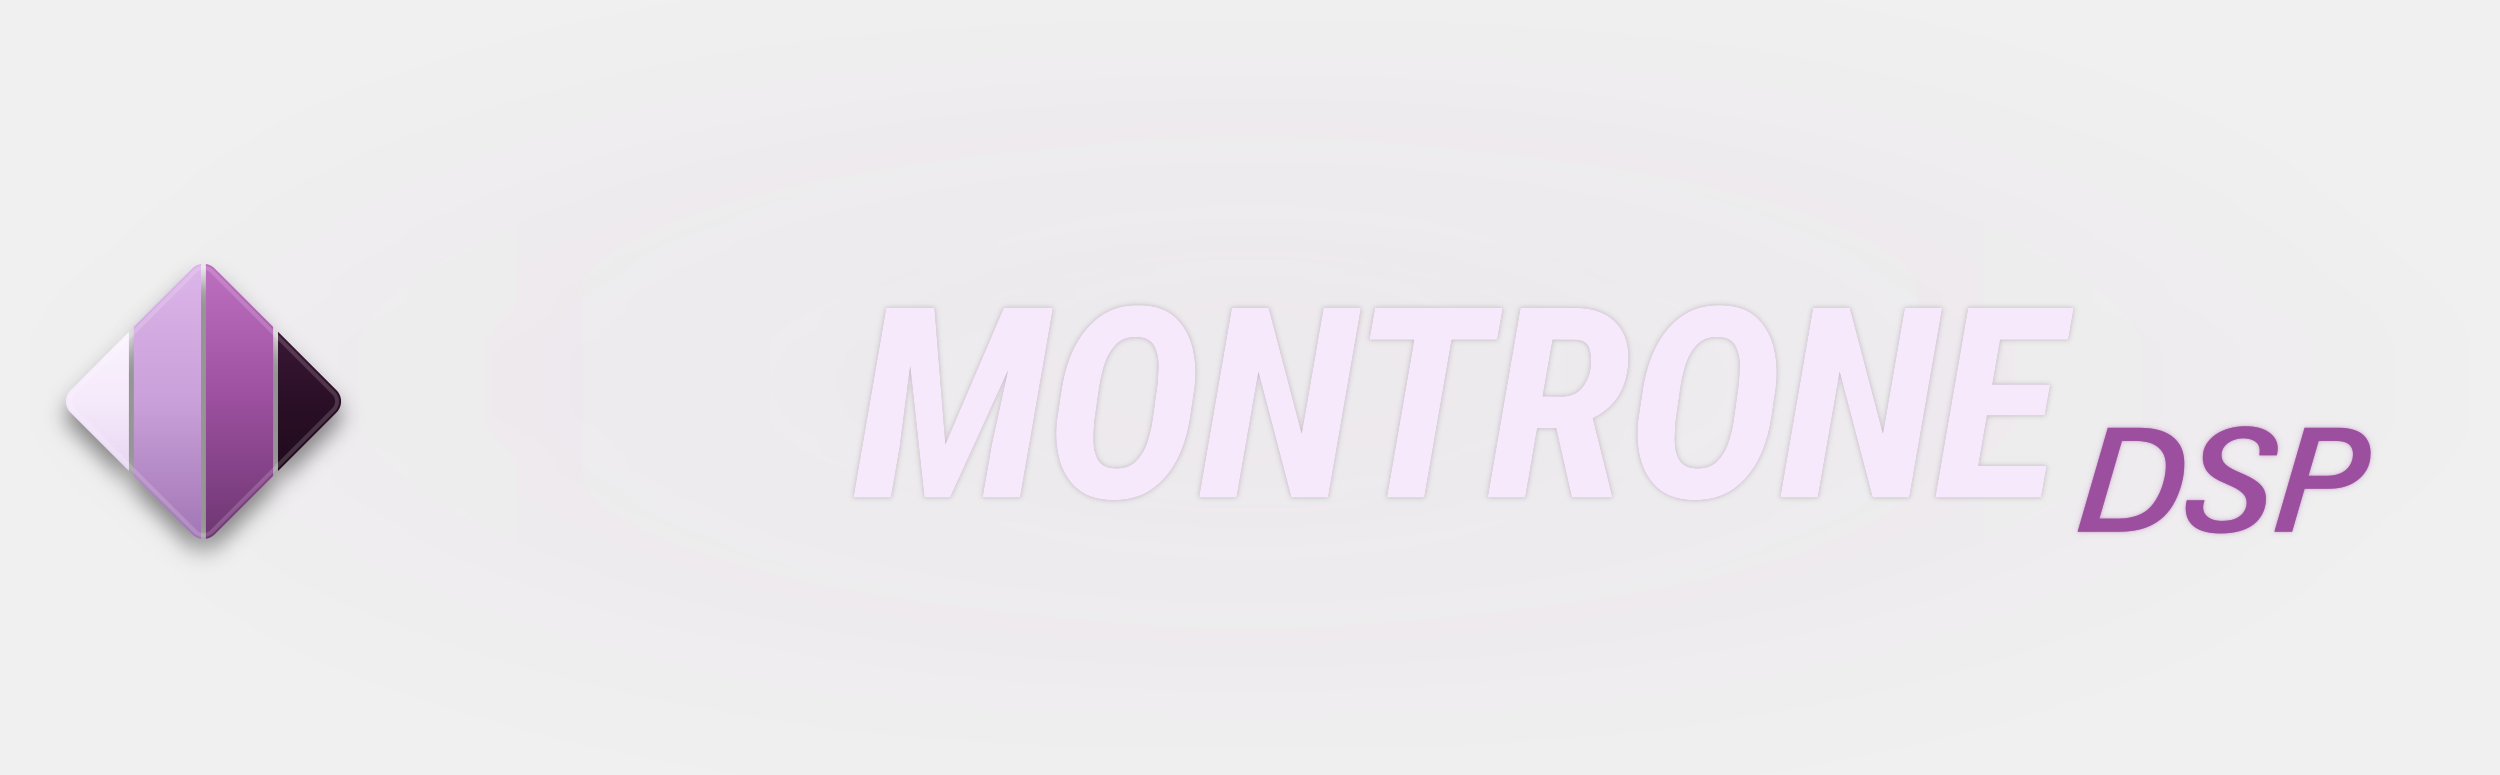
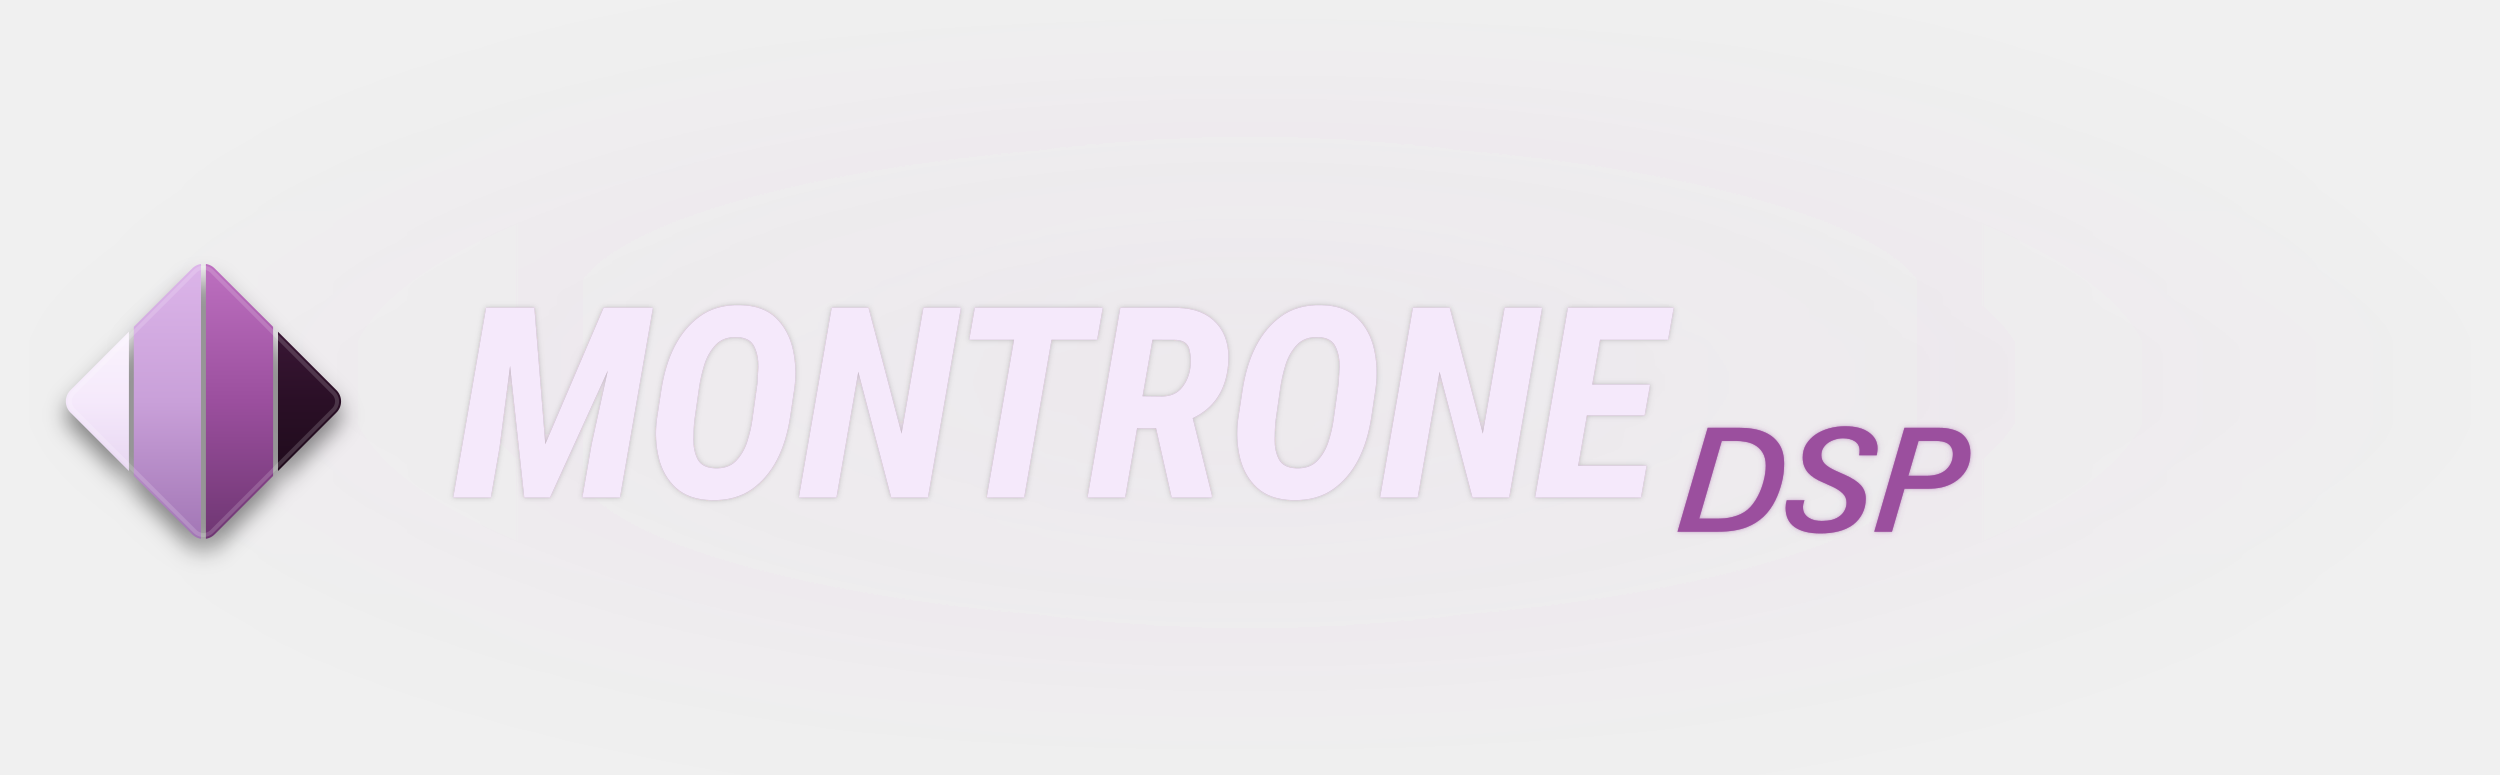
<svg xmlns="http://www.w3.org/2000/svg" viewBox="20 15 1000 310">
  <defs>
    <radialGradient id="ambientHalo" cx="0.5" cy="0.5" r="0.5" gradientUnits="objectBoundingBox">
      <stop offset="0" stop-color="#c9a0d9" stop-opacity=".08" />
      <stop offset=".55" stop-color="#9b4f9e" stop-opacity=".03" />
      <stop offset="1" stop-color="#9b4f9e" stop-opacity="0" />
    </radialGradient>
    <filter id="ambientBlur" x="-60%" y="-120%" width="220%" height="340%">
      <feGaussianBlur stdDeviation="34" />
    </filter>
  </defs>
  <ellipse cx="520" cy="168" rx="500" ry="150" fill="url(#ambientHalo)" filter="url(#ambientBlur)" />
  <defs>
    <linearGradient id="iconGradLavender" x1="261.43" y1="117.88" x2="261.43" y2="233.23" gradientUnits="userSpaceOnUse">
      <stop offset="0" stop-color="#ffffff" />
      <stop offset=".5" stop-color="#f5e9fb" />
      <stop offset="1" stop-color="#d9c3e8" />
    </linearGradient>
    <linearGradient id="iconGradLilac" x1="261.43" y1="117.88" x2="261.43" y2="233.23" gradientUnits="userSpaceOnUse">
      <stop offset="0" stop-color="#ddb6ea" />
      <stop offset=".5" stop-color="#c9a0d9" />
      <stop offset="1" stop-color="#a074b3" />
    </linearGradient>
    <linearGradient id="iconGradOrchid" x1="261.43" y1="117.88" x2="261.43" y2="233.23" gradientUnits="userSpaceOnUse">
      <stop offset="0" stop-color="#bf72c2" />
      <stop offset=".5" stop-color="#9b4f9e" />
      <stop offset="1" stop-color="#6c3570" />
    </linearGradient>
    <linearGradient id="iconGradAubergine" x1="261.43" y1="117.88" x2="261.43" y2="233.23" gradientUnits="userSpaceOnUse">
      <stop offset="0" stop-color="#4a1f45" />
      <stop offset=".5" stop-color="#2a0f26" />
      <stop offset="1" stop-color="#150712" />
    </linearGradient>
    <filter id="iconShadow" x="-60%" y="-60%" width="220%" height="220%">
      <feGaussianBlur stdDeviation="4.2" />
    </filter>
  </defs>
  <g transform="translate(-160.05, 0)">
    <g filter="url(#iconShadow)">
      <path d="M 207.452,172.025 L 207.132,172.559 L 206.866,173.122 L 206.656,173.708 L 206.505,174.312 L 206.413,174.928 L 206.383,175.550 L 206.413,176.172 L 206.505,176.788 L 206.656,177.392 L 206.866,177.978 L 207.132,178.541 L 207.452,179.075 L 207.823,179.575 L 208.241,180.036 L 231.612,203.407 L 231.612,147.693 L 208.241,171.064 L 207.823,171.525 Z M 259.002,120.986 L 258.439,121.252 L 257.905,121.572 L 257.405,121.943 L 256.944,122.361 L 233.573,145.732 L 233.573,205.368 L 256.944,228.739 L 257.405,229.157 L 257.905,229.528 L 258.439,229.848 L 259.002,230.114 L 259.588,230.324 L 260.192,230.475 L 260.450,230.513 L 260.450,120.587 L 260.192,120.625 L 259.588,120.776 Z M 264.421,121.252 L 263.858,120.986 L 263.272,120.776 L 262.668,120.625 L 262.410,120.587 L 262.410,230.513 L 262.668,230.475 L 263.272,230.324 L 263.858,230.114 L 264.421,229.848 L 264.955,229.528 L 265.455,229.157 L 265.916,228.739 L 289.287,205.368 L 289.287,145.732 L 265.916,122.361 L 265.455,121.943 L 264.955,121.572 Z M 315.408,179.075 L 315.728,178.541 L 315.994,177.978 L 316.204,177.392 L 316.355,176.788 L 316.447,176.172 L 316.477,175.550 L 316.447,174.928 L 316.355,174.312 L 316.204,173.708 L 315.994,173.122 L 315.728,172.559 L 315.408,172.025 L 315.037,171.525 L 314.619,171.064 L 291.248,147.693 L 291.248,203.407 L 314.619,180.036 L 315.037,179.575 Z" fill="#000000" opacity="0.45" transform="translate(0,5.5)" />
    </g>
    <g id="icon-diamond">
      <path d="M 208.241,171.064 L 207.823,171.525 L 207.452,172.025 L 207.132,172.559 L 206.866,173.122 L 206.656,173.708 L 206.505,174.312 L 206.413,174.928 L 206.383,175.550 L 206.413,176.172 L 206.505,176.788 L 206.656,177.392 L 206.866,177.978 L 207.132,178.541 L 207.452,179.075 L 207.823,179.575 L 208.241,180.036 L 231.612,203.407 L 231.612,147.693 Z" fill="url(#iconGradLavender)" />
      <path d="M 260.192,120.625 L 259.588,120.776 L 259.002,120.986 L 258.439,121.252 L 257.905,121.572 L 257.405,121.943 L 256.944,122.361 L 233.573,145.732 L 233.573,205.368 L 256.944,228.739 L 257.405,229.157 L 257.905,229.528 L 258.439,229.848 L 259.002,230.114 L 259.588,230.324 L 260.192,230.475 L 260.450,230.513 L 260.450,120.587 Z" fill="url(#iconGradLilac)" />
      <path d="M 265.455,121.943 L 264.955,121.572 L 264.421,121.252 L 263.858,120.986 L 263.272,120.776 L 262.668,120.625 L 262.410,120.587 L 262.410,230.513 L 262.668,230.475 L 263.272,230.324 L 263.858,230.114 L 264.421,229.848 L 264.955,229.528 L 265.455,229.157 L 265.916,228.739 L 289.287,205.368 L 289.287,145.732 L 265.916,122.361 Z" fill="url(#iconGradOrchid)" />
      <path d="M 314.619,180.036 L 315.037,179.575 L 315.408,179.075 L 315.728,178.541 L 315.994,177.978 L 316.204,177.392 L 316.355,176.788 L 316.447,176.172 L 316.477,175.550 L 316.447,174.928 L 316.355,174.312 L 316.204,173.708 L 315.994,173.122 L 315.728,172.559 L 315.408,172.025 L 315.037,171.525 L 314.619,171.064 L 291.248,147.693 L 291.248,203.407 Z" fill="url(#iconGradAubergine)" />
      <path d="M 264.812,123.520 L 264.438,123.181 L 264.065,122.904 L 263.666,122.665 L 263.245,122.466 L 262.807,122.309 L 262.355,122.196 L 261.895,122.128 L 261.430,122.105 L 260.965,122.128 L 260.505,122.196 L 260.053,122.309 L 259.615,122.466 L 259.194,122.665 L 258.795,122.904 L 258.422,123.181 L 258.048,123.520 L 209.400,172.168 L 209.061,172.542 L 208.784,172.915 L 208.545,173.314 L 208.346,173.735 L 208.189,174.173 L 208.076,174.625 L 208.008,175.085 L 207.985,175.550 L 208.008,176.015 L 208.076,176.475 L 208.189,176.927 L 208.346,177.365 L 208.545,177.786 L 208.784,178.185 L 209.061,178.558 L 209.400,178.932 L 258.048,227.580 L 258.422,227.919 L 258.795,228.196 L 259.194,228.435 L 259.615,228.634 L 260.053,228.791 L 260.505,228.904 L 260.965,228.972 L 261.430,228.995 L 261.895,228.972 L 262.355,228.904 L 262.807,228.791 L 263.245,228.634 L 263.666,228.435 L 264.065,228.196 L 264.438,227.919 L 264.812,227.580 L 313.460,178.932 L 313.799,178.558 L 314.076,178.185 L 314.315,177.786 L 314.514,177.365 L 314.671,176.927 L 314.784,176.475 L 314.852,176.015 L 314.875,175.550 L 314.852,175.085 L 314.784,174.625 L 314.671,174.173 L 314.514,173.735 L 314.315,173.314 L 314.076,172.915 L 313.799,172.542 L 313.460,172.168 Z" fill="none" stroke="#ffffff" stroke-opacity="0.16" stroke-width="1.6" />
    </g>
-   </g>
-   <g transform="translate(360.947,120.947) scale(1.36842)">
-     <defs>
-       <filter id="glow-main" x="-20%" y="-60%" width="140%" height="220%">
-         <feGaussianBlur in="SourceGraphic" stdDeviation="0.3" result="blur1" />
-         <feGaussianBlur in="SourceGraphic" stdDeviation="0.6" result="blur2" />
-         <feGaussianBlur in="SourceGraphic" stdDeviation="1" result="blur3" />
-         <feMerge>
-           <feMergeNode in="blur3" />
-           <feMergeNode in="blur2" />
-           <feMergeNode in="blur1" />
-           <feMergeNode in="SourceGraphic" />
-         </feMerge>
-       </filter>
-       <filter id="glow-dsp" x="-30%" y="-80%" width="160%" height="260%">
-         <feGaussianBlur in="SourceGraphic" stdDeviation="0.25" result="blur1" />
-         <feGaussianBlur in="SourceGraphic" stdDeviation="0.5" result="blur2" />
-         <feGaussianBlur in="SourceGraphic" stdDeviation="1" result="blur3" />
-         <feMerge>
-           <feMergeNode in="blur3" />
-           <feMergeNode in="blur2" />
-           <feMergeNode in="blur1" />
-           <feMergeNode in="SourceGraphic" />
-         </feMerge>
-       </filter>
-       <filter id="shadow" x="-5%" y="-40%" width="115%" height="200%">
-         <feDropShadow dx="0" dy="4" stdDeviation="6" flood-color="#000" flood-opacity="0.7" />
-       </filter>
-     </defs>
-     <g filter="url(#glow-main)" style="fill:rgb(0, 0, 0);stroke:none;color:rgb(255, 255, 255);stroke-width:1px;stroke-linecap:butt;stroke-linejoin:miter;opacity:1;font-family:&quot;Anthropic Sans&quot;, -apple-system, BlinkMacSystemFont, &quot;Segoe UI&quot;, sans-serif;font-size:16px;font-weight:400;text-anchor:start;dominant-baseline:auto">
-       <path fill="#2a0f26" opacity="0.1" d="m 27.193,52.423 17.062,-39.876 H 58.652 L 49.017,68 H 38.048 L 40.752,52.461 45.475,30.904 28.564,68 h -7.503 L 16.91,29.533 13.787,53.527 11.273,68 H 0.305 L 9.902,12.547 H 23.994 Z m 72.811,-16.415 -1.219,8.227 Q 96.538,59.202 87.626,65.524 82.865,68.914 75.819,68.762 69.192,68.609 65.422,65.182 61.689,61.754 60.395,56.422 59.1,51.052 59.823,45.225 l 1.295,-8.531 Q 63.403,21.688 72.239,15.175 q 4.837,-3.58 11.959,-3.39 6.741,0.152 10.436,3.771 3.694,3.618 4.913,9.141 1.219,5.484 0.457,11.312 z M 89.492,29.876 q 0.076,-3.39 -1.181,-5.979 -1.257,-2.628 -4.951,-2.78 -4.037,-0.19 -6.322,2.209 -2.285,2.399 -3.39,5.903 -1.066,3.504 -1.523,6.703 l -1.333,9.331 q -0.305,2.59 -0.305,5.865 -0.038,3.275 1.257,5.751 1.333,2.438 4.951,2.59 3.923,0.19 6.17,-2.057 2.247,-2.285 3.352,-5.637 1.104,-3.39 1.523,-6.475 L 89.226,34.637 Z M 148.668,12.547 139.032,68 H 128.33 L 118.694,31.247 112.296,68 h -10.969 l 9.598,-55.453 h 10.74 l 9.674,36.791 6.398,-36.791 z m 2.466,9.331 1.638,-9.331 h 37.362 l -1.638,9.331 H 175.166 L 167.168,68 H 156.237 l 7.998,-46.122 z M 210.31,68 205.739,47.738 h -5.561 L 196.675,68 h -10.969 l 9.598,-55.453 16.758,0.038 q 7.465,0.19 11.388,4.57 3.961,4.38 3.352,11.845 -0.952,11.35 -10.359,15.806 l 5.599,22.585 V 68 Z m -5.637,-46.122 -2.895,16.529 5.713,0.076 q 3.732,-0.038 5.789,-2.552 2.057,-2.514 2.514,-6.018 0.343,-2.666 -0.305,-5.218 -0.647,-2.59 -3.885,-2.78 z m 65.231,14.13 -1.219,8.227 q -2.247,14.968 -11.159,21.29 -4.761,3.39 -11.807,3.237 -6.627,-0.152 -10.397,-3.58 -3.732,-3.428 -5.027,-8.76 Q 229,51.052 229.724,45.225 l 1.295,-8.531 q 2.285,-15.006 11.121,-21.519 4.837,-3.58 11.959,-3.39 6.741,0.152 10.436,3.771 3.694,3.618 4.913,9.141 1.219,5.484 0.457,11.312 z m -10.512,-6.132 q 0.076,-3.39 -1.181,-5.979 -1.257,-2.628 -4.951,-2.78 -4.037,-0.19 -6.322,2.209 -2.285,2.399 -3.39,5.903 -1.066,3.504 -1.523,6.703 l -1.333,9.331 q -0.305,2.59 -0.305,5.865 -0.038,3.275 1.257,5.751 1.333,2.438 4.951,2.59 3.923,0.19 6.17,-2.057 2.247,-2.285 3.352,-5.637 1.104,-3.39 1.523,-6.475 l 1.485,-10.664 z M 318.568,12.547 308.933,68 H 298.23 L 288.595,31.247 282.196,68 h -10.969 l 9.598,-55.453 h 10.74 l 9.674,36.791 6.398,-36.791 z M 316.54,68 326.138,12.547 h 30.888 l -1.638,9.331 h -19.881 l -2.285,13.102 h 16.91 l -1.6,9.026 h -16.872 l -2.552,14.701 h 19.995 L 347.466,68 Z" style="fill:rgb(42, 15, 38);stroke:none;color:rgb(255, 255, 255);stroke-width:1px;stroke-linecap:butt;stroke-linejoin:miter;opacity:0.1;font-family:&quot;Anthropic Sans&quot;, -apple-system, BlinkMacSystemFont, &quot;Segoe UI&quot;, sans-serif;font-size:16px;font-weight:400;text-anchor:start;dominant-baseline:auto" />
-     </g>
-     <g style="fill:rgb(0, 0, 0);stroke:none;color:rgb(255, 255, 255);stroke-width:1px;stroke-linecap:butt;stroke-linejoin:miter;opacity:1;font-family:&quot;Anthropic Sans&quot;, -apple-system, BlinkMacSystemFont, &quot;Segoe UI&quot;, sans-serif;font-size:16px;font-weight:400;text-anchor:start;dominant-baseline:auto">
-       <path fill="#f5e9fb" opacity="1" d="m 27.193,52.423 17.062,-39.876 H 58.652 L 49.017,68 H 38.048 L 40.752,52.461 45.475,30.904 28.564,68 h -7.503 L 16.91,29.533 13.787,53.527 11.273,68 H 0.305 L 9.902,12.547 H 23.994 Z m 72.811,-16.415 -1.219,8.227 Q 96.538,59.202 87.626,65.524 82.865,68.914 75.819,68.762 69.192,68.609 65.422,65.182 61.689,61.754 60.395,56.422 59.1,51.052 59.823,45.225 l 1.295,-8.531 Q 63.403,21.688 72.239,15.175 q 4.837,-3.58 11.959,-3.39 6.741,0.152 10.436,3.771 3.694,3.618 4.913,9.141 1.219,5.484 0.457,11.312 z M 89.492,29.876 q 0.076,-3.39 -1.181,-5.979 -1.257,-2.628 -4.951,-2.78 -4.037,-0.19 -6.322,2.209 -2.285,2.399 -3.39,5.903 -1.066,3.504 -1.523,6.703 l -1.333,9.331 q -0.305,2.59 -0.305,5.865 -0.038,3.275 1.257,5.751 1.333,2.438 4.951,2.59 3.923,0.19 6.17,-2.057 2.247,-2.285 3.352,-5.637 1.104,-3.39 1.523,-6.475 L 89.226,34.637 Z M 148.668,12.547 139.032,68 H 128.33 L 118.694,31.247 112.296,68 h -10.969 l 9.598,-55.453 h 10.74 l 9.674,36.791 6.398,-36.791 z m 2.466,9.331 1.638,-9.331 h 37.362 l -1.638,9.331 H 175.166 L 167.168,68 H 156.237 l 7.998,-46.122 z M 210.31,68 205.739,47.738 h -5.561 L 196.675,68 h -10.969 l 9.598,-55.453 16.758,0.038 q 7.465,0.19 11.388,4.57 3.961,4.38 3.352,11.845 -0.952,11.35 -10.359,15.806 l 5.599,22.585 V 68 Z m -5.637,-46.122 -2.895,16.529 5.713,0.076 q 3.732,-0.038 5.789,-2.552 2.057,-2.514 2.514,-6.018 0.343,-2.666 -0.305,-5.218 -0.647,-2.59 -3.885,-2.78 z m 65.231,14.13 -1.219,8.227 q -2.247,14.968 -11.159,21.29 -4.761,3.39 -11.807,3.237 -6.627,-0.152 -10.397,-3.58 -3.732,-3.428 -5.027,-8.76 Q 229,51.052 229.724,45.225 l 1.295,-8.531 q 2.285,-15.006 11.121,-21.519 4.837,-3.58 11.959,-3.39 6.741,0.152 10.436,3.771 3.694,3.618 4.913,9.141 1.219,5.484 0.457,11.312 z m -10.512,-6.132 q 0.076,-3.39 -1.181,-5.979 -1.257,-2.628 -4.951,-2.78 -4.037,-0.19 -6.322,2.209 -2.285,2.399 -3.39,5.903 -1.066,3.504 -1.523,6.703 l -1.333,9.331 q -0.305,2.59 -0.305,5.865 -0.038,3.275 1.257,5.751 1.333,2.438 4.951,2.59 3.923,0.19 6.17,-2.057 2.247,-2.285 3.352,-5.637 1.104,-3.39 1.523,-6.475 l 1.485,-10.664 z M 318.568,12.547 308.933,68 H 298.23 L 288.595,31.247 282.196,68 h -10.969 l 9.598,-55.453 h 10.74 l 9.674,36.791 6.398,-36.791 z M 316.54,68 326.138,12.547 h 30.888 l -1.638,9.331 h -19.881 l -2.285,13.102 h 16.91 l -1.6,9.026 h -16.872 l -2.552,14.701 h 19.995 L 347.466,68 Z" style="fill:rgb(245, 233, 251);stroke:none;color:rgb(255, 255, 255);stroke-width:1px;stroke-linecap:butt;stroke-linejoin:miter;opacity:1;font-family:&quot;Anthropic Sans&quot;, -apple-system, BlinkMacSystemFont, &quot;Segoe UI&quot;, sans-serif;font-size:16px;font-weight:400;text-anchor:start;dominant-baseline:auto" />
-     </g>
-     <g filter="url(#glow-dsp)" style="fill:rgb(0, 0, 0);stroke:none;color:rgb(255, 255, 255);stroke-width:1px;stroke-linecap:butt;stroke-linejoin:miter;opacity:1;font-family:&quot;Anthropic Sans&quot;, -apple-system, BlinkMacSystemFont, &quot;Segoe UI&quot;, sans-serif;font-size:16px;font-weight:400;text-anchor:start;dominant-baseline:auto">
-       <path fill="#9b4f9e" opacity="0.3" d="m 389.323,58.176 q 0,2.898 -0.714,5.586 -0.672,2.646 -1.848,5.04 -1.344,2.772 -3.444,4.788 -2.1,1.974 -4.872,3.066 -1.722,0.672 -3.822,1.008 -2.058,0.336 -4.662,0.336 h -11.802 l 8.82,-30.366 h 9.45 q 2.1,0 3.99,0.336 1.932,0.336 3.528,1.092 2.52,1.176 3.948,3.402 1.428,2.184 1.428,5.712 z m -5.376,0.462 q 0,-2.268 -0.924,-3.78 -0.924,-1.554 -2.646,-2.394 -1.092,-0.546 -2.436,-0.756 -1.344,-0.252 -2.814,-0.252 h -4.032 l -6.594,22.722 h 4.41 q 1.848,0 3.024,-0.084 1.218,-0.126 2.352,-0.42 2.562,-0.63 4.284,-2.058 1.764,-1.47 3.108,-4.074 1.05,-2.016 1.638,-4.326 0.63,-2.31 0.63,-4.578 z m 32.684,-5.04 q 0,0.588 -0.084,1.092 -0.042,0.462 -0.168,0.966 h -5.124 q 0.126,-0.63 0.126,-1.344 0,-1.848 -1.386,-2.73 -1.344,-0.882 -3.486,-0.882 -1.218,0 -2.352,0.378 -1.134,0.336 -2.016,0.966 -0.882,0.63 -1.428,1.554 -0.504,0.882 -0.504,2.016 0,1.512 1.008,2.562 1.008,1.008 3.108,1.974 l 2.814,1.26 q 3.192,1.428 4.62,3.024 1.428,1.596 1.428,3.906 0,2.436 -1.008,4.368 -0.966,1.89 -2.646,3.192 -1.806,1.344 -4.242,1.974 -2.436,0.63 -5.334,0.63 -4.956,0 -7.602,-1.89 -2.604,-1.89 -2.604,-5.586 0,-1.134 0.336,-2.226 h 5.166 q -0.42,1.176 -0.42,2.016 0,1.05 0.42,1.806 0.462,0.756 1.218,1.26 0.756,0.504 1.764,0.756 1.008,0.21 2.142,0.21 1.596,0 2.982,-0.336 1.386,-0.378 2.394,-1.218 0.84,-0.672 1.302,-1.638 0.504,-0.966 0.504,-2.184 0,-1.596 -1.134,-2.688 -1.134,-1.092 -2.94,-1.932 l -2.982,-1.344 q -1.302,-0.546 -2.352,-1.218 -1.05,-0.672 -1.806,-1.512 -0.756,-0.882 -1.176,-1.974 -0.42,-1.092 -0.42,-2.52 0,-2.142 1.008,-3.822 1.05,-1.68 2.73,-2.856 1.722,-1.176 3.948,-1.806 2.268,-0.63 4.704,-0.63 4.494,0 6.972,1.806 2.52,1.806 2.52,4.62 z m 27.14,1.47 q 0,2.898 -1.302,5.082 -1.302,2.142 -3.57,3.486 -1.554,0.924 -3.444,1.386 -1.848,0.42 -4.242,0.42 h -6.72 L 420.839,78 h -5.166 l 8.82,-30.366 h 10.248 q 1.89,0 3.486,0.42 1.638,0.378 2.856,1.218 1.26,0.924 1.974,2.352 0.714,1.428 0.714,3.444 z m -5.124,0.252 q 0,-2.142 -1.596,-3.15 -1.176,-0.714 -3.612,-0.714 h -4.83 l -2.982,10.206 h 5.25 q 3.36,0 5.334,-1.428 1.092,-0.798 1.764,-2.058 0.672,-1.26 0.672,-2.856 z" style="fill:rgb(155, 79, 158);stroke:none;color:rgb(255, 255, 255);stroke-width:1px;stroke-linecap:butt;stroke-linejoin:miter;opacity:0.3;font-family:&quot;Anthropic Sans&quot;, -apple-system, BlinkMacSystemFont, &quot;Segoe UI&quot;, sans-serif;font-size:16px;font-weight:400;text-anchor:start;dominant-baseline:auto" />
-     </g>
-     <g style="fill:rgb(0, 0, 0);stroke:none;color:rgb(255, 255, 255);stroke-width:1px;stroke-linecap:butt;stroke-linejoin:miter;opacity:1;font-family:&quot;Anthropic Sans&quot;, -apple-system, BlinkMacSystemFont, &quot;Segoe UI&quot;, sans-serif;font-size:16px;font-weight:400;text-anchor:start;dominant-baseline:auto">
-       <path fill="#9b4f9e" opacity="1" d="m 389.323,58.176 q 0,2.898 -0.714,5.586 -0.672,2.646 -1.848,5.04 -1.344,2.772 -3.444,4.788 -2.1,1.974 -4.872,3.066 -1.722,0.672 -3.822,1.008 -2.058,0.336 -4.662,0.336 h -11.802 l 8.82,-30.366 h 9.45 q 2.1,0 3.99,0.336 1.932,0.336 3.528,1.092 2.52,1.176 3.948,3.402 1.428,2.184 1.428,5.712 z m -5.376,0.462 q 0,-2.268 -0.924,-3.78 -0.924,-1.554 -2.646,-2.394 -1.092,-0.546 -2.436,-0.756 -1.344,-0.252 -2.814,-0.252 h -4.032 l -6.594,22.722 h 4.41 q 1.848,0 3.024,-0.084 1.218,-0.126 2.352,-0.42 2.562,-0.63 4.284,-2.058 1.764,-1.47 3.108,-4.074 1.05,-2.016 1.638,-4.326 0.63,-2.31 0.63,-4.578 z m 32.684,-5.04 q 0,0.588 -0.084,1.092 -0.042,0.462 -0.168,0.966 h -5.124 q 0.126,-0.63 0.126,-1.344 0,-1.848 -1.386,-2.73 -1.344,-0.882 -3.486,-0.882 -1.218,0 -2.352,0.378 -1.134,0.336 -2.016,0.966 -0.882,0.63 -1.428,1.554 -0.504,0.882 -0.504,2.016 0,1.512 1.008,2.562 1.008,1.008 3.108,1.974 l 2.814,1.26 q 3.192,1.428 4.62,3.024 1.428,1.596 1.428,3.906 0,2.436 -1.008,4.368 -0.966,1.89 -2.646,3.192 -1.806,1.344 -4.242,1.974 -2.436,0.63 -5.334,0.63 -4.956,0 -7.602,-1.89 -2.604,-1.89 -2.604,-5.586 0,-1.134 0.336,-2.226 h 5.166 q -0.42,1.176 -0.42,2.016 0,1.05 0.42,1.806 0.462,0.756 1.218,1.26 0.756,0.504 1.764,0.756 1.008,0.21 2.142,0.21 1.596,0 2.982,-0.336 1.386,-0.378 2.394,-1.218 0.84,-0.672 1.302,-1.638 0.504,-0.966 0.504,-2.184 0,-1.596 -1.134,-2.688 -1.134,-1.092 -2.94,-1.932 l -2.982,-1.344 q -1.302,-0.546 -2.352,-1.218 -1.05,-0.672 -1.806,-1.512 -0.756,-0.882 -1.176,-1.974 -0.42,-1.092 -0.42,-2.52 0,-2.142 1.008,-3.822 1.05,-1.68 2.73,-2.856 1.722,-1.176 3.948,-1.806 2.268,-0.63 4.704,-0.63 4.494,0 6.972,1.806 2.52,1.806 2.52,4.62 z m 27.14,1.47 q 0,2.898 -1.302,5.082 -1.302,2.142 -3.57,3.486 -1.554,0.924 -3.444,1.386 -1.848,0.42 -4.242,0.42 h -6.72 L 420.839,78 h -5.166 l 8.82,-30.366 h 10.248 q 1.89,0 3.486,0.42 1.638,0.378 2.856,1.218 1.26,0.924 1.974,2.352 0.714,1.428 0.714,3.444 z m -5.124,0.252 q 0,-2.142 -1.596,-3.15 -1.176,-0.714 -3.612,-0.714 h -4.83 l -2.982,10.206 h 5.25 q 3.36,0 5.334,-1.428 1.092,-0.798 1.764,-2.058 0.672,-1.26 0.672,-2.856 z" style="fill:rgb(155, 79, 158);stroke:none;color:rgb(255, 255, 255);stroke-width:1px;stroke-linecap:butt;stroke-linejoin:miter;opacity:1;font-family:&quot;Anthropic Sans&quot;, -apple-system, BlinkMacSystemFont, &quot;Segoe UI&quot;, sans-serif;font-size:16px;font-weight:400;text-anchor:start;dominant-baseline:auto" />
+     <g transform="translate(360.947,120.947) scale(1.36842)">
+       <defs>
+         <filter id="glow-main" x="-20%" y="-60%" width="140%" height="220%">
+           <feGaussianBlur in="SourceGraphic" stdDeviation="0.3" result="blur1" />
+           <feGaussianBlur in="SourceGraphic" stdDeviation="0.6" result="blur2" />
+           <feGaussianBlur in="SourceGraphic" stdDeviation="1" result="blur3" />
+           <feMerge>
+             <feMergeNode in="blur3" />
+             <feMergeNode in="blur2" />
+             <feMergeNode in="blur1" />
+             <feMergeNode in="SourceGraphic" />
+           </feMerge>
+         </filter>
+         <filter id="glow-dsp" x="-30%" y="-80%" width="160%" height="260%">
+           <feGaussianBlur in="SourceGraphic" stdDeviation="0.25" result="blur1" />
+           <feGaussianBlur in="SourceGraphic" stdDeviation="0.5" result="blur2" />
+           <feGaussianBlur in="SourceGraphic" stdDeviation="1" result="blur3" />
+           <feMerge>
+             <feMergeNode in="blur3" />
+             <feMergeNode in="blur2" />
+             <feMergeNode in="blur1" />
+             <feMergeNode in="SourceGraphic" />
+           </feMerge>
+         </filter>
+         <filter id="shadow" x="-5%" y="-40%" width="115%" height="200%">
+           <feDropShadow dx="0" dy="4" stdDeviation="6" flood-color="#000" flood-opacity="0.7" />
+         </filter>
+       </defs>
+       <g filter="url(#glow-main)" style="fill:rgb(0, 0, 0);stroke:none;color:rgb(255, 255, 255);stroke-width:1px;stroke-linecap:butt;stroke-linejoin:miter;opacity:1;font-family:&quot;Anthropic Sans&quot;, -apple-system, BlinkMacSystemFont, &quot;Segoe UI&quot;, sans-serif;font-size:16px;font-weight:400;text-anchor:start;dominant-baseline:auto">
+         <path fill="#2a0f26" opacity="0.1" d="m 27.193,52.423 17.062,-39.876 H 58.652 L 49.017,68 H 38.048 L 40.752,52.461 45.475,30.904 28.564,68 h -7.503 L 16.91,29.533 13.787,53.527 11.273,68 H 0.305 L 9.902,12.547 H 23.994 Z m 72.811,-16.415 -1.219,8.227 Q 96.538,59.202 87.626,65.524 82.865,68.914 75.819,68.762 69.192,68.609 65.422,65.182 61.689,61.754 60.395,56.422 59.1,51.052 59.823,45.225 l 1.295,-8.531 Q 63.403,21.688 72.239,15.175 q 4.837,-3.58 11.959,-3.39 6.741,0.152 10.436,3.771 3.694,3.618 4.913,9.141 1.219,5.484 0.457,11.312 z M 89.492,29.876 q 0.076,-3.39 -1.181,-5.979 -1.257,-2.628 -4.951,-2.78 -4.037,-0.19 -6.322,2.209 -2.285,2.399 -3.39,5.903 -1.066,3.504 -1.523,6.703 l -1.333,9.331 q -0.305,2.59 -0.305,5.865 -0.038,3.275 1.257,5.751 1.333,2.438 4.951,2.59 3.923,0.19 6.17,-2.057 2.247,-2.285 3.352,-5.637 1.104,-3.39 1.523,-6.475 L 89.226,34.637 Z M 148.668,12.547 139.032,68 H 128.33 L 118.694,31.247 112.296,68 h -10.969 l 9.598,-55.453 h 10.74 l 9.674,36.791 6.398,-36.791 z m 2.466,9.331 1.638,-9.331 h 37.362 l -1.638,9.331 H 175.166 L 167.168,68 H 156.237 l 7.998,-46.122 z M 210.31,68 205.739,47.738 h -5.561 L 196.675,68 h -10.969 l 9.598,-55.453 16.758,0.038 q 7.465,0.19 11.388,4.57 3.961,4.38 3.352,11.845 -0.952,11.35 -10.359,15.806 l 5.599,22.585 V 68 Z m -5.637,-46.122 -2.895,16.529 5.713,0.076 q 3.732,-0.038 5.789,-2.552 2.057,-2.514 2.514,-6.018 0.343,-2.666 -0.305,-5.218 -0.647,-2.59 -3.885,-2.78 z m 65.231,14.13 -1.219,8.227 q -2.247,14.968 -11.159,21.29 -4.761,3.39 -11.807,3.237 -6.627,-0.152 -10.397,-3.58 -3.732,-3.428 -5.027,-8.76 Q 229,51.052 229.724,45.225 l 1.295,-8.531 q 2.285,-15.006 11.121,-21.519 4.837,-3.58 11.959,-3.39 6.741,0.152 10.436,3.771 3.694,3.618 4.913,9.141 1.219,5.484 0.457,11.312 z m -10.512,-6.132 q 0.076,-3.39 -1.181,-5.979 -1.257,-2.628 -4.951,-2.78 -4.037,-0.19 -6.322,2.209 -2.285,2.399 -3.39,5.903 -1.066,3.504 -1.523,6.703 l -1.333,9.331 q -0.305,2.59 -0.305,5.865 -0.038,3.275 1.257,5.751 1.333,2.438 4.951,2.59 3.923,0.19 6.17,-2.057 2.247,-2.285 3.352,-5.637 1.104,-3.39 1.523,-6.475 l 1.485,-10.664 z M 318.568,12.547 308.933,68 H 298.23 L 288.595,31.247 282.196,68 h -10.969 l 9.598,-55.453 h 10.74 l 9.674,36.791 6.398,-36.791 z M 316.54,68 326.138,12.547 h 30.888 l -1.638,9.331 h -19.881 l -2.285,13.102 h 16.91 l -1.6,9.026 h -16.872 l -2.552,14.701 h 19.995 L 347.466,68 Z" style="fill:rgb(42, 15, 38);stroke:none;color:rgb(255, 255, 255);stroke-width:1px;stroke-linecap:butt;stroke-linejoin:miter;opacity:0.1;font-family:&quot;Anthropic Sans&quot;, -apple-system, BlinkMacSystemFont, &quot;Segoe UI&quot;, sans-serif;font-size:16px;font-weight:400;text-anchor:start;dominant-baseline:auto" />
+       </g>
+       <g style="fill:rgb(0, 0, 0);stroke:none;color:rgb(255, 255, 255);stroke-width:1px;stroke-linecap:butt;stroke-linejoin:miter;opacity:1;font-family:&quot;Anthropic Sans&quot;, -apple-system, BlinkMacSystemFont, &quot;Segoe UI&quot;, sans-serif;font-size:16px;font-weight:400;text-anchor:start;dominant-baseline:auto">
+         <path fill="#f5e9fb" opacity="1" d="m 27.193,52.423 17.062,-39.876 H 58.652 L 49.017,68 H 38.048 L 40.752,52.461 45.475,30.904 28.564,68 h -7.503 L 16.91,29.533 13.787,53.527 11.273,68 H 0.305 L 9.902,12.547 H 23.994 Z m 72.811,-16.415 -1.219,8.227 Q 96.538,59.202 87.626,65.524 82.865,68.914 75.819,68.762 69.192,68.609 65.422,65.182 61.689,61.754 60.395,56.422 59.1,51.052 59.823,45.225 l 1.295,-8.531 Q 63.403,21.688 72.239,15.175 q 4.837,-3.58 11.959,-3.39 6.741,0.152 10.436,3.771 3.694,3.618 4.913,9.141 1.219,5.484 0.457,11.312 z M 89.492,29.876 q 0.076,-3.39 -1.181,-5.979 -1.257,-2.628 -4.951,-2.78 -4.037,-0.19 -6.322,2.209 -2.285,2.399 -3.39,5.903 -1.066,3.504 -1.523,6.703 l -1.333,9.331 q -0.305,2.59 -0.305,5.865 -0.038,3.275 1.257,5.751 1.333,2.438 4.951,2.59 3.923,0.19 6.17,-2.057 2.247,-2.285 3.352,-5.637 1.104,-3.39 1.523,-6.475 L 89.226,34.637 Z M 148.668,12.547 139.032,68 H 128.33 L 118.694,31.247 112.296,68 h -10.969 l 9.598,-55.453 h 10.74 l 9.674,36.791 6.398,-36.791 z m 2.466,9.331 1.638,-9.331 h 37.362 l -1.638,9.331 H 175.166 L 167.168,68 H 156.237 l 7.998,-46.122 z M 210.31,68 205.739,47.738 h -5.561 L 196.675,68 h -10.969 l 9.598,-55.453 16.758,0.038 q 7.465,0.19 11.388,4.57 3.961,4.38 3.352,11.845 -0.952,11.35 -10.359,15.806 l 5.599,22.585 V 68 Z m -5.637,-46.122 -2.895,16.529 5.713,0.076 q 3.732,-0.038 5.789,-2.552 2.057,-2.514 2.514,-6.018 0.343,-2.666 -0.305,-5.218 -0.647,-2.59 -3.885,-2.78 z m 65.231,14.13 -1.219,8.227 q -2.247,14.968 -11.159,21.29 -4.761,3.39 -11.807,3.237 -6.627,-0.152 -10.397,-3.58 -3.732,-3.428 -5.027,-8.76 Q 229,51.052 229.724,45.225 l 1.295,-8.531 q 2.285,-15.006 11.121,-21.519 4.837,-3.58 11.959,-3.39 6.741,0.152 10.436,3.771 3.694,3.618 4.913,9.141 1.219,5.484 0.457,11.312 z m -10.512,-6.132 q 0.076,-3.39 -1.181,-5.979 -1.257,-2.628 -4.951,-2.78 -4.037,-0.19 -6.322,2.209 -2.285,2.399 -3.39,5.903 -1.066,3.504 -1.523,6.703 l -1.333,9.331 q -0.305,2.59 -0.305,5.865 -0.038,3.275 1.257,5.751 1.333,2.438 4.951,2.59 3.923,0.19 6.17,-2.057 2.247,-2.285 3.352,-5.637 1.104,-3.39 1.523,-6.475 l 1.485,-10.664 z M 318.568,12.547 308.933,68 H 298.23 L 288.595,31.247 282.196,68 h -10.969 l 9.598,-55.453 h 10.74 l 9.674,36.791 6.398,-36.791 z M 316.54,68 326.138,12.547 h 30.888 l -1.638,9.331 h -19.881 l -2.285,13.102 h 16.91 l -1.6,9.026 h -16.872 l -2.552,14.701 h 19.995 L 347.466,68 Z" style="fill:rgb(245, 233, 251);stroke:none;color:rgb(255, 255, 255);stroke-width:1px;stroke-linecap:butt;stroke-linejoin:miter;opacity:1;font-family:&quot;Anthropic Sans&quot;, -apple-system, BlinkMacSystemFont, &quot;Segoe UI&quot;, sans-serif;font-size:16px;font-weight:400;text-anchor:start;dominant-baseline:auto" />
+       </g>
+       <g filter="url(#glow-dsp)" style="fill:rgb(0, 0, 0);stroke:none;color:rgb(255, 255, 255);stroke-width:1px;stroke-linecap:butt;stroke-linejoin:miter;opacity:1;font-family:&quot;Anthropic Sans&quot;, -apple-system, BlinkMacSystemFont, &quot;Segoe UI&quot;, sans-serif;font-size:16px;font-weight:400;text-anchor:start;dominant-baseline:auto">
+         <path fill="#9b4f9e" opacity="0.3" d="m 389.323,58.176 q 0,2.898 -0.714,5.586 -0.672,2.646 -1.848,5.04 -1.344,2.772 -3.444,4.788 -2.1,1.974 -4.872,3.066 -1.722,0.672 -3.822,1.008 -2.058,0.336 -4.662,0.336 h -11.802 l 8.82,-30.366 h 9.45 q 2.1,0 3.99,0.336 1.932,0.336 3.528,1.092 2.52,1.176 3.948,3.402 1.428,2.184 1.428,5.712 z m -5.376,0.462 q 0,-2.268 -0.924,-3.78 -0.924,-1.554 -2.646,-2.394 -1.092,-0.546 -2.436,-0.756 -1.344,-0.252 -2.814,-0.252 h -4.032 l -6.594,22.722 h 4.41 q 1.848,0 3.024,-0.084 1.218,-0.126 2.352,-0.42 2.562,-0.63 4.284,-2.058 1.764,-1.47 3.108,-4.074 1.05,-2.016 1.638,-4.326 0.63,-2.31 0.63,-4.578 z m 32.684,-5.04 q 0,0.588 -0.084,1.092 -0.042,0.462 -0.168,0.966 h -5.124 q 0.126,-0.63 0.126,-1.344 0,-1.848 -1.386,-2.73 -1.344,-0.882 -3.486,-0.882 -1.218,0 -2.352,0.378 -1.134,0.336 -2.016,0.966 -0.882,0.63 -1.428,1.554 -0.504,0.882 -0.504,2.016 0,1.512 1.008,2.562 1.008,1.008 3.108,1.974 l 2.814,1.26 q 3.192,1.428 4.62,3.024 1.428,1.596 1.428,3.906 0,2.436 -1.008,4.368 -0.966,1.89 -2.646,3.192 -1.806,1.344 -4.242,1.974 -2.436,0.63 -5.334,0.63 -4.956,0 -7.602,-1.89 -2.604,-1.89 -2.604,-5.586 0,-1.134 0.336,-2.226 h 5.166 q -0.42,1.176 -0.42,2.016 0,1.05 0.42,1.806 0.462,0.756 1.218,1.26 0.756,0.504 1.764,0.756 1.008,0.21 2.142,0.21 1.596,0 2.982,-0.336 1.386,-0.378 2.394,-1.218 0.84,-0.672 1.302,-1.638 0.504,-0.966 0.504,-2.184 0,-1.596 -1.134,-2.688 -1.134,-1.092 -2.94,-1.932 l -2.982,-1.344 q -1.302,-0.546 -2.352,-1.218 -1.05,-0.672 -1.806,-1.512 -0.756,-0.882 -1.176,-1.974 -0.42,-1.092 -0.42,-2.52 0,-2.142 1.008,-3.822 1.05,-1.68 2.73,-2.856 1.722,-1.176 3.948,-1.806 2.268,-0.63 4.704,-0.63 4.494,0 6.972,1.806 2.52,1.806 2.52,4.62 z m 27.14,1.47 q 0,2.898 -1.302,5.082 -1.302,2.142 -3.57,3.486 -1.554,0.924 -3.444,1.386 -1.848,0.42 -4.242,0.42 h -6.72 L 420.839,78 h -5.166 l 8.82,-30.366 h 10.248 q 1.89,0 3.486,0.42 1.638,0.378 2.856,1.218 1.26,0.924 1.974,2.352 0.714,1.428 0.714,3.444 z m -5.124,0.252 q 0,-2.142 -1.596,-3.15 -1.176,-0.714 -3.612,-0.714 h -4.83 l -2.982,10.206 h 5.25 q 3.36,0 5.334,-1.428 1.092,-0.798 1.764,-2.058 0.672,-1.26 0.672,-2.856 z" style="fill:rgb(155, 79, 158);stroke:none;color:rgb(255, 255, 255);stroke-width:1px;stroke-linecap:butt;stroke-linejoin:miter;opacity:0.3;font-family:&quot;Anthropic Sans&quot;, -apple-system, BlinkMacSystemFont, &quot;Segoe UI&quot;, sans-serif;font-size:16px;font-weight:400;text-anchor:start;dominant-baseline:auto" />
+       </g>
+       <g style="fill:rgb(0, 0, 0);stroke:none;color:rgb(255, 255, 255);stroke-width:1px;stroke-linecap:butt;stroke-linejoin:miter;opacity:1;font-family:&quot;Anthropic Sans&quot;, -apple-system, BlinkMacSystemFont, &quot;Segoe UI&quot;, sans-serif;font-size:16px;font-weight:400;text-anchor:start;dominant-baseline:auto">
+         <path fill="#9b4f9e" opacity="1" d="m 389.323,58.176 q 0,2.898 -0.714,5.586 -0.672,2.646 -1.848,5.04 -1.344,2.772 -3.444,4.788 -2.1,1.974 -4.872,3.066 -1.722,0.672 -3.822,1.008 -2.058,0.336 -4.662,0.336 h -11.802 l 8.82,-30.366 h 9.45 q 2.1,0 3.99,0.336 1.932,0.336 3.528,1.092 2.52,1.176 3.948,3.402 1.428,2.184 1.428,5.712 z m -5.376,0.462 q 0,-2.268 -0.924,-3.78 -0.924,-1.554 -2.646,-2.394 -1.092,-0.546 -2.436,-0.756 -1.344,-0.252 -2.814,-0.252 h -4.032 l -6.594,22.722 h 4.41 q 1.848,0 3.024,-0.084 1.218,-0.126 2.352,-0.42 2.562,-0.63 4.284,-2.058 1.764,-1.47 3.108,-4.074 1.05,-2.016 1.638,-4.326 0.63,-2.31 0.63,-4.578 z m 32.684,-5.04 q 0,0.588 -0.084,1.092 -0.042,0.462 -0.168,0.966 h -5.124 q 0.126,-0.63 0.126,-1.344 0,-1.848 -1.386,-2.73 -1.344,-0.882 -3.486,-0.882 -1.218,0 -2.352,0.378 -1.134,0.336 -2.016,0.966 -0.882,0.63 -1.428,1.554 -0.504,0.882 -0.504,2.016 0,1.512 1.008,2.562 1.008,1.008 3.108,1.974 l 2.814,1.26 q 3.192,1.428 4.62,3.024 1.428,1.596 1.428,3.906 0,2.436 -1.008,4.368 -0.966,1.89 -2.646,3.192 -1.806,1.344 -4.242,1.974 -2.436,0.63 -5.334,0.63 -4.956,0 -7.602,-1.89 -2.604,-1.89 -2.604,-5.586 0,-1.134 0.336,-2.226 h 5.166 q -0.42,1.176 -0.42,2.016 0,1.05 0.42,1.806 0.462,0.756 1.218,1.26 0.756,0.504 1.764,0.756 1.008,0.21 2.142,0.21 1.596,0 2.982,-0.336 1.386,-0.378 2.394,-1.218 0.84,-0.672 1.302,-1.638 0.504,-0.966 0.504,-2.184 0,-1.596 -1.134,-2.688 -1.134,-1.092 -2.94,-1.932 l -2.982,-1.344 q -1.302,-0.546 -2.352,-1.218 -1.05,-0.672 -1.806,-1.512 -0.756,-0.882 -1.176,-1.974 -0.42,-1.092 -0.42,-2.52 0,-2.142 1.008,-3.822 1.05,-1.68 2.73,-2.856 1.722,-1.176 3.948,-1.806 2.268,-0.63 4.704,-0.63 4.494,0 6.972,1.806 2.52,1.806 2.52,4.62 z m 27.14,1.47 q 0,2.898 -1.302,5.082 -1.302,2.142 -3.57,3.486 -1.554,0.924 -3.444,1.386 -1.848,0.42 -4.242,0.42 h -6.72 L 420.839,78 h -5.166 l 8.82,-30.366 h 10.248 q 1.89,0 3.486,0.42 1.638,0.378 2.856,1.218 1.26,0.924 1.974,2.352 0.714,1.428 0.714,3.444 z m -5.124,0.252 q 0,-2.142 -1.596,-3.15 -1.176,-0.714 -3.612,-0.714 h -4.83 l -2.982,10.206 h 5.25 q 3.36,0 5.334,-1.428 1.092,-0.798 1.764,-2.058 0.672,-1.26 0.672,-2.856 z" style="fill:rgb(155, 79, 158);stroke:none;color:rgb(255, 255, 255);stroke-width:1px;stroke-linecap:butt;stroke-linejoin:miter;opacity:1;font-family:&quot;Anthropic Sans&quot;, -apple-system, BlinkMacSystemFont, &quot;Segoe UI&quot;, sans-serif;font-size:16px;font-weight:400;text-anchor:start;dominant-baseline:auto" />
+       </g>
    </g>
  </g>
</svg>
